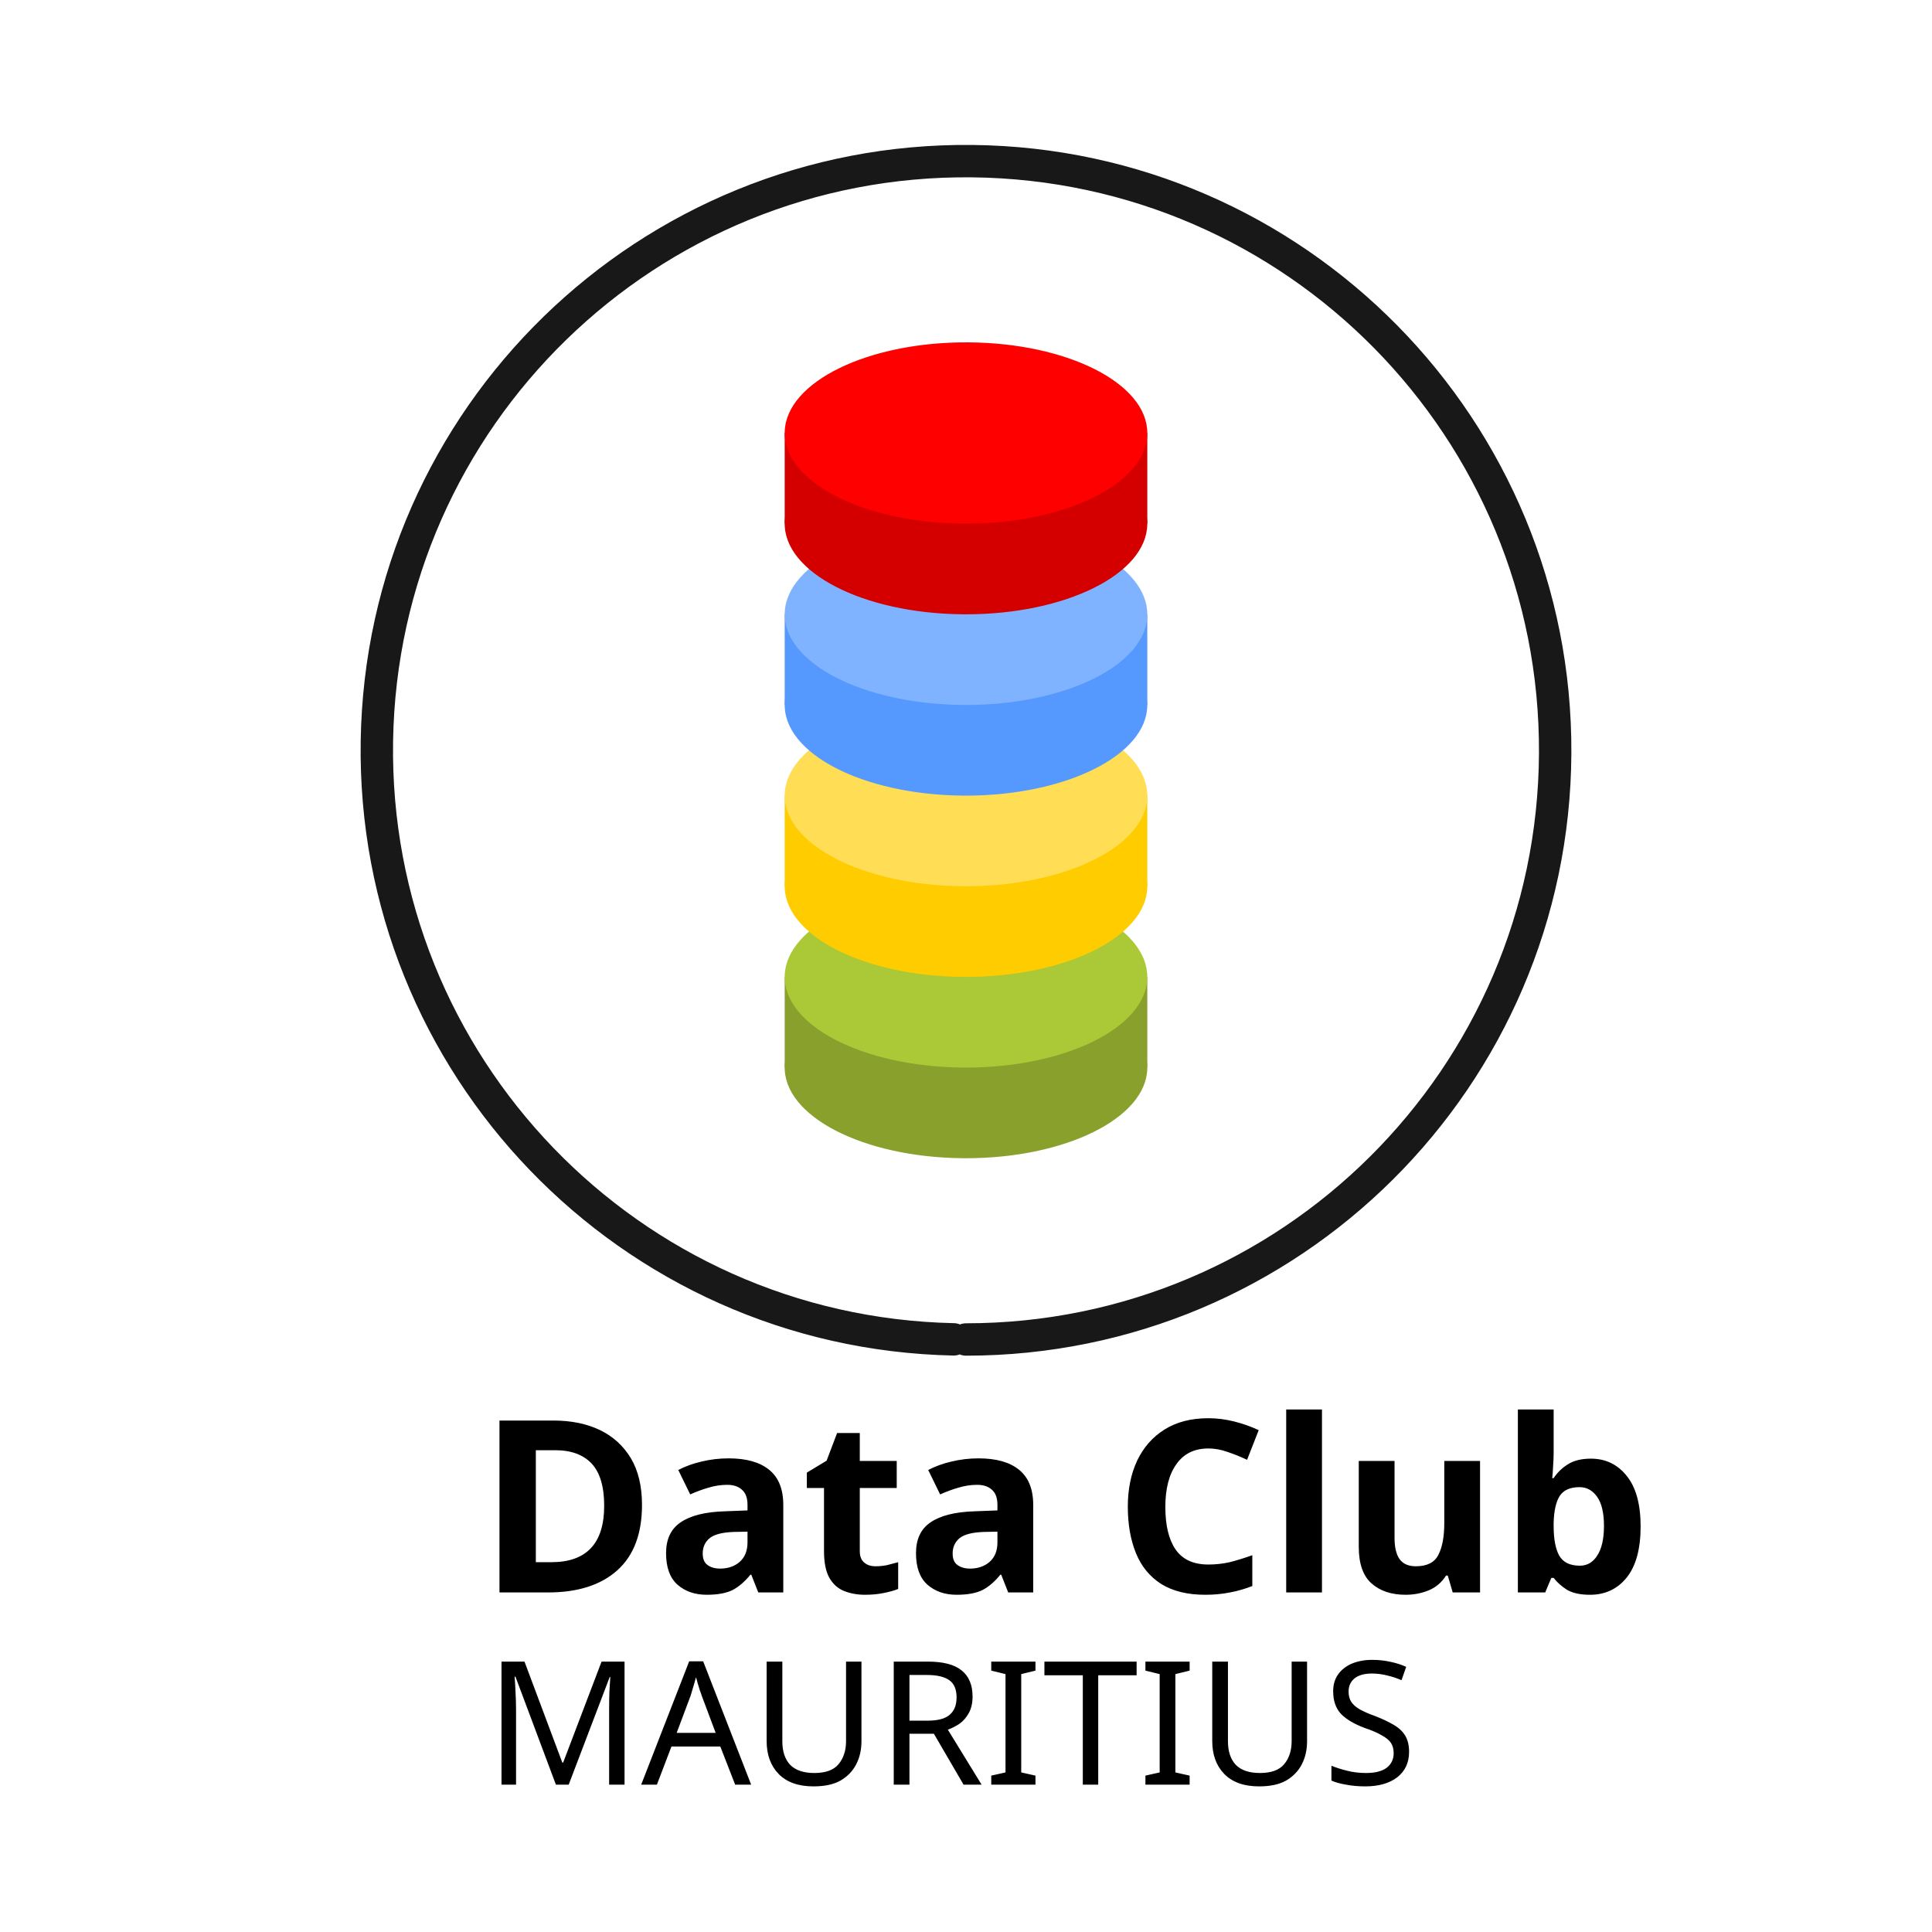
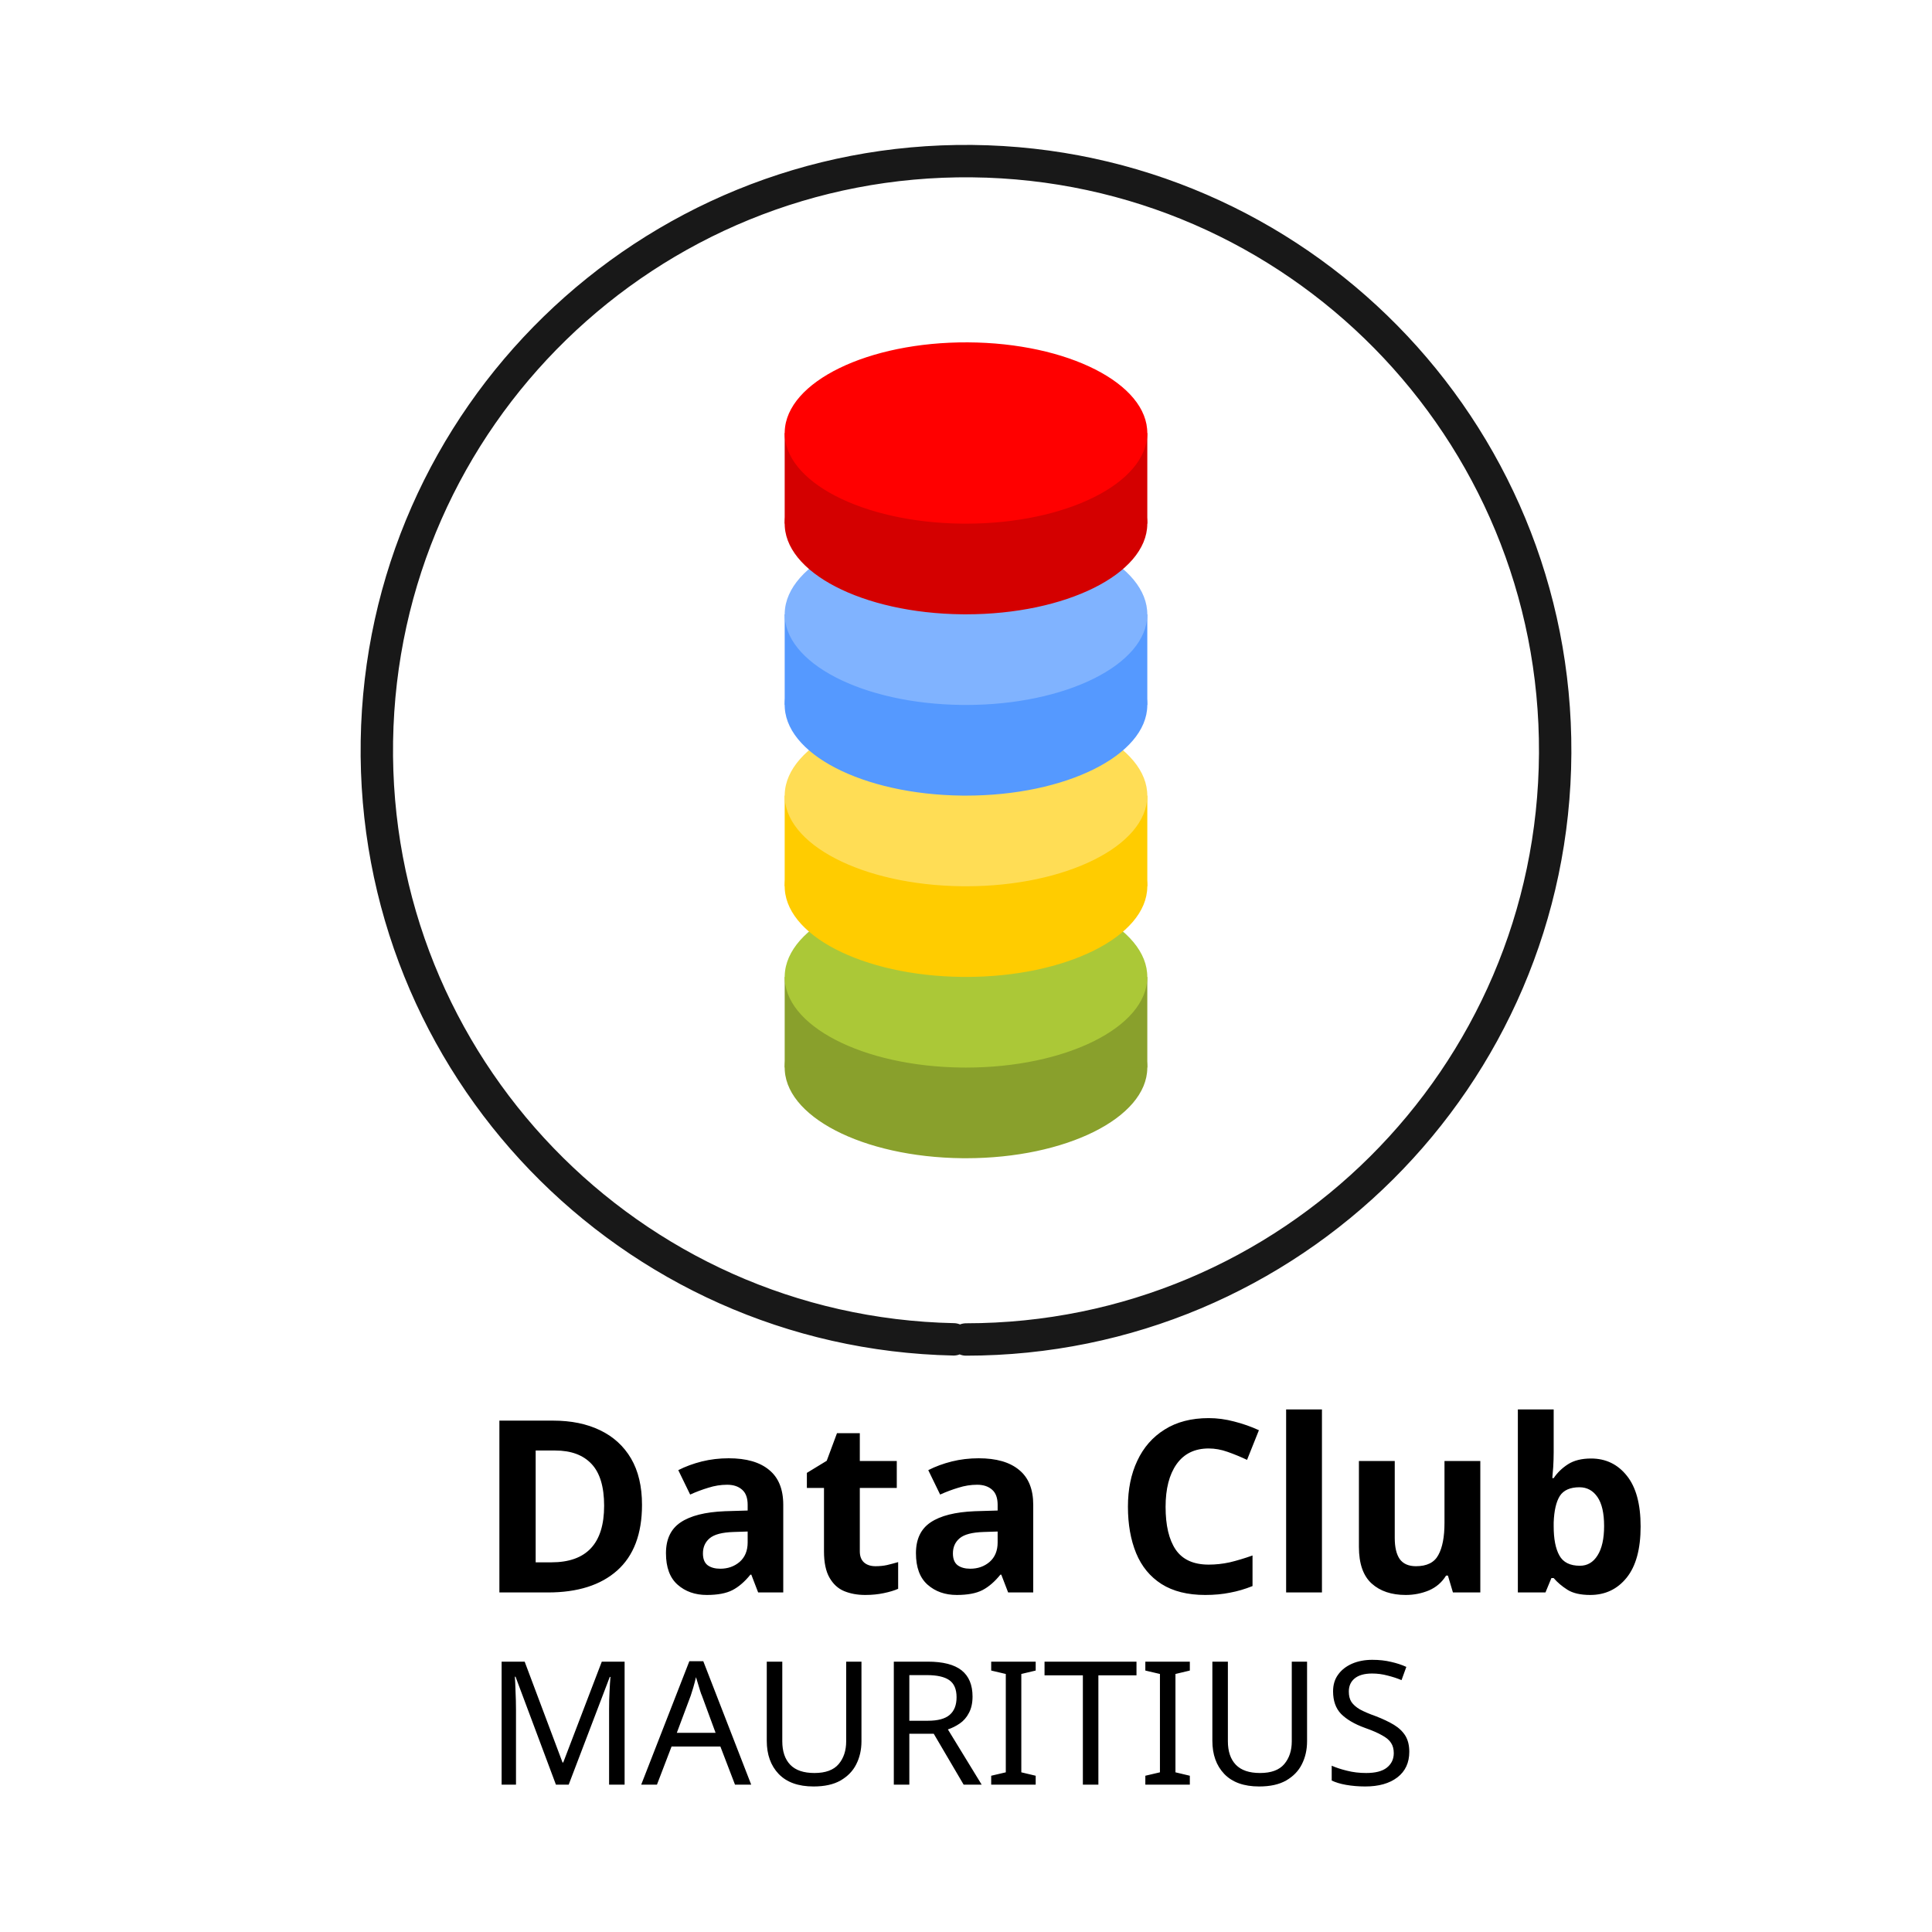
<svg xmlns="http://www.w3.org/2000/svg" width="500" height="500" viewBox="0 0 132.292 132.292" version="1.1" id="svg8">
  <defs id="defs2" />
  <g id="layer1" transform="translate(0,-164.7083)">
-     <g id="g68155" transform="matrix(1.274677,0,0,1.274677,-30.58344,-50.24738)">
-       <g transform="matrix(0.2078022,0,0,0.2078022,125.8395,178.5622)" id="g68055">
-         <g id="g68025" transform="translate(-128.5119,50.64881)">
-           <g transform="translate(0,140.6071)" id="g67999" style="fill:#89a02c">
-             <path style="opacity:1;fill:#89a02c;fill-opacity:1;stroke:none;stroke-width:2;stroke-linecap:round;stroke-linejoin:round;stroke-miterlimit:4;stroke-dasharray:none;stroke-dashoffset:0;stroke-opacity:0" id="path67995" d="m -112.861,60.382 a 46.869,23.435 0 0 1 -45.883,-23.797 46.869,23.435 0 0 1 47.353,-23.066 46.869,23.435 0 0 1 46.378,23.556 46.869,23.435 0 0 1 -46.868,23.312" />
-             <rect y="13.518" x="-158.75" height="23.435" width="93.738" id="rect67997" style="opacity:1;fill:#89a02c;fill-opacity:1;stroke:none;stroke-width:1.124;stroke-linecap:round;stroke-linejoin:round;stroke-miterlimit:4;stroke-dasharray:none;stroke-dashoffset:0;stroke-opacity:0" />
-           </g>
-           <path style="opacity:1;fill:#abc837;fill-opacity:1;stroke:none;stroke-width:2;stroke-linecap:round;stroke-linejoin:round;stroke-miterlimit:4;stroke-dasharray:none;stroke-dashoffset:0;stroke-opacity:0" id="path68001" d="m -112.861,177.554 a 46.869,23.435 0 0 1 -45.883,-23.797 46.869,23.435 0 0 1 47.353,-23.066 46.869,23.435 0 0 1 46.378,23.556 46.869,23.435 0 0 1 -46.868,23.312" />
+     <g id="g68055" transform="matrix(0.2648807,0,0,0.2648807,129.8213,177.3617)">
+       <g transform="translate(-128.5119,50.64881)" id="g68025">
+         <g style="fill:#89a02c" id="g67999" transform="translate(0,140.6071)">
+           <path d="m -112.861,60.382 a 46.869,23.435 0 0 1 -45.883,-23.797 46.869,23.435 0 0 1 47.353,-23.066 46.869,23.435 0 0 1 46.378,23.556 46.869,23.435 0 0 1 -46.868,23.312" id="path67995" style="opacity:1;fill:#89a02c;fill-opacity:1;stroke:none;stroke-width:2;stroke-linecap:round;stroke-linejoin:round;stroke-miterlimit:4;stroke-dasharray:none;stroke-dashoffset:0;stroke-opacity:0" />
+           <rect style="opacity:1;fill:#89a02c;fill-opacity:1;stroke:none;stroke-width:1.124;stroke-linecap:round;stroke-linejoin:round;stroke-miterlimit:4;stroke-dasharray:none;stroke-dashoffset:0;stroke-opacity:0" id="rect67997" width="93.738" height="23.435" x="-158.75" y="13.518" />
        </g>
-         <g id="g68019" transform="translate(-128.5119,50.64881)">
-           <g style="fill:#ffcc00" id="g67991" transform="translate(0,93.7381)">
-             <path d="m -112.861,60.382 a 46.869,23.435 0 0 1 -45.883,-23.797 46.869,23.435 0 0 1 47.353,-23.066 46.869,23.435 0 0 1 46.378,23.556 46.869,23.435 0 0 1 -46.868,23.312" id="path67987" style="opacity:1;fill:#ffcc00;fill-opacity:1;stroke:none;stroke-width:2;stroke-linecap:round;stroke-linejoin:round;stroke-miterlimit:4;stroke-dasharray:none;stroke-dashoffset:0;stroke-opacity:0" />
-             <rect style="opacity:1;fill:#ffcc00;fill-opacity:1;stroke:none;stroke-width:1.124;stroke-linecap:round;stroke-linejoin:round;stroke-miterlimit:4;stroke-dasharray:none;stroke-dashoffset:0;stroke-opacity:0" id="rect67989" width="93.738" height="23.435" x="-158.75" y="13.518" />
-           </g>
-           <path d="m -112.861,130.685 a 46.869,23.435 0 0 1 -45.883,-23.797 46.869,23.435 0 0 1 47.353,-23.066 46.869,23.435 0 0 1 46.378,23.556 46.869,23.435 0 0 1 -46.868,23.312" id="path67993" style="opacity:1;fill:#ffdd55;fill-opacity:1;stroke:none;stroke-width:2;stroke-linecap:round;stroke-linejoin:round;stroke-miterlimit:4;stroke-dasharray:none;stroke-dashoffset:0;stroke-opacity:0" />
+         <path d="m -112.861,177.554 a 46.869,23.435 0 0 1 -45.883,-23.797 46.869,23.435 0 0 1 47.353,-23.066 46.869,23.435 0 0 1 46.378,23.556 46.869,23.435 0 0 1 -46.868,23.312" id="path68001" style="opacity:1;fill:#abc837;fill-opacity:1;stroke:none;stroke-width:2;stroke-linecap:round;stroke-linejoin:round;stroke-miterlimit:4;stroke-dasharray:none;stroke-dashoffset:0;stroke-opacity:0" />
+       </g>
+       <g transform="translate(-128.5119,50.64881)" id="g68019">
+         <g transform="translate(0,93.7381)" id="g67991" style="fill:#ffcc00">
+           <path style="opacity:1;fill:#ffcc00;fill-opacity:1;stroke:none;stroke-width:2;stroke-linecap:round;stroke-linejoin:round;stroke-miterlimit:4;stroke-dasharray:none;stroke-dashoffset:0;stroke-opacity:0" id="path67987" d="m -112.861,60.382 a 46.869,23.435 0 0 1 -45.883,-23.797 46.869,23.435 0 0 1 47.353,-23.066 46.869,23.435 0 0 1 46.378,23.556 46.869,23.435 0 0 1 -46.868,23.312" />
+           <rect y="13.518" x="-158.75" height="23.435" width="93.738" id="rect67989" style="opacity:1;fill:#ffcc00;fill-opacity:1;stroke:none;stroke-width:1.124;stroke-linecap:round;stroke-linejoin:round;stroke-miterlimit:4;stroke-dasharray:none;stroke-dashoffset:0;stroke-opacity:0" />
        </g>
-         <g id="g68013" transform="translate(-128.5119,50.64881)">
-           <g transform="translate(0,46.86905)" id="g67983" style="fill:#5599ff">
-             <path style="opacity:1;fill:#5599ff;fill-opacity:1;stroke:none;stroke-width:2;stroke-linecap:round;stroke-linejoin:round;stroke-miterlimit:4;stroke-dasharray:none;stroke-dashoffset:0;stroke-opacity:0" id="path67979" d="m -112.861,60.382 a 46.869,23.435 0 0 1 -45.883,-23.797 46.869,23.435 0 0 1 47.353,-23.066 46.869,23.435 0 0 1 46.378,23.556 46.869,23.435 0 0 1 -46.868,23.312" />
-             <rect y="13.518" x="-158.75" height="23.435" width="93.738" id="rect67981" style="opacity:1;fill:#5599ff;fill-opacity:1;stroke:none;stroke-width:1.124;stroke-linecap:round;stroke-linejoin:round;stroke-miterlimit:4;stroke-dasharray:none;stroke-dashoffset:0;stroke-opacity:0" />
-           </g>
-           <path style="opacity:1;fill:#80b3ff;fill-opacity:1;stroke:none;stroke-width:2;stroke-linecap:round;stroke-linejoin:round;stroke-miterlimit:4;stroke-dasharray:none;stroke-dashoffset:0;stroke-opacity:0" id="path67985" d="m -112.861,83.816 a 46.869,23.435 0 0 1 -45.883,-23.797 46.869,23.435 0 0 1 47.353,-23.066 46.869,23.435 0 0 1 46.378,23.556 46.869,23.435 0 0 1 -46.868,23.312" />
+         <path style="opacity:1;fill:#ffdd55;fill-opacity:1;stroke:none;stroke-width:2;stroke-linecap:round;stroke-linejoin:round;stroke-miterlimit:4;stroke-dasharray:none;stroke-dashoffset:0;stroke-opacity:0" id="path67993" d="m -112.861,130.685 a 46.869,23.435 0 0 1 -45.883,-23.797 46.869,23.435 0 0 1 47.353,-23.066 46.869,23.435 0 0 1 46.378,23.556 46.869,23.435 0 0 1 -46.868,23.312" />
+       </g>
+       <g transform="translate(-128.5119,50.64881)" id="g68013">
+         <g style="fill:#5599ff" id="g67983" transform="translate(0,46.86905)">
+           <path d="m -112.861,60.382 a 46.869,23.435 0 0 1 -45.883,-23.797 46.869,23.435 0 0 1 47.353,-23.066 46.869,23.435 0 0 1 46.378,23.556 46.869,23.435 0 0 1 -46.868,23.312" id="path67979" style="opacity:1;fill:#5599ff;fill-opacity:1;stroke:none;stroke-width:2;stroke-linecap:round;stroke-linejoin:round;stroke-miterlimit:4;stroke-dasharray:none;stroke-dashoffset:0;stroke-opacity:0" />
+           <rect style="opacity:1;fill:#5599ff;fill-opacity:1;stroke:none;stroke-width:1.124;stroke-linecap:round;stroke-linejoin:round;stroke-miterlimit:4;stroke-dasharray:none;stroke-dashoffset:0;stroke-opacity:0" id="rect67981" width="93.738" height="23.435" x="-158.75" y="13.518" />
        </g>
-         <g id="g68007" transform="translate(-128.5119,50.64881)">
-           <g style="fill:#d40000" id="g67977">
-             <path d="m -112.861,60.382 a 46.869,23.435 0 0 1 -45.883,-23.797 46.869,23.435 0 0 1 47.353,-23.066 46.869,23.435 0 0 1 46.378,23.556 46.869,23.435 0 0 1 -46.868,23.312" id="path67973" style="opacity:1;fill:#d40000;fill-opacity:1;stroke:none;stroke-width:2;stroke-linecap:round;stroke-linejoin:round;stroke-miterlimit:4;stroke-dasharray:none;stroke-dashoffset:0;stroke-opacity:0" />
-             <rect style="opacity:1;fill:#d40000;fill-opacity:1;stroke:none;stroke-width:1.124;stroke-linecap:round;stroke-linejoin:round;stroke-miterlimit:4;stroke-dasharray:none;stroke-dashoffset:0;stroke-opacity:0" id="rect67971" width="93.738" height="23.435" x="-158.75" y="13.518" />
-           </g>
-           <path d="m -112.861,36.947 a 46.869,23.435 0 0 1 -45.883,-23.797 46.869,23.435 0 0 1 47.353,-23.066 46.869,23.435 0 0 1 46.378,23.556 46.869,23.435 0 0 1 -46.868,23.312" id="path67969" style="opacity:1;fill:#ff0000;fill-opacity:1;stroke:none;stroke-width:2;stroke-linecap:round;stroke-linejoin:round;stroke-miterlimit:4;stroke-dasharray:none;stroke-dashoffset:0;stroke-opacity:0" />
+         <path d="m -112.861,83.816 a 46.869,23.435 0 0 1 -45.883,-23.797 46.869,23.435 0 0 1 47.353,-23.066 46.869,23.435 0 0 1 46.378,23.556 46.869,23.435 0 0 1 -46.868,23.312" id="path67985" style="opacity:1;fill:#80b3ff;fill-opacity:1;stroke:none;stroke-width:2;stroke-linecap:round;stroke-linejoin:round;stroke-miterlimit:4;stroke-dasharray:none;stroke-dashoffset:0;stroke-opacity:0" />
+       </g>
+       <g transform="translate(-128.5119,50.64881)" id="g68007">
+         <g id="g67977" style="fill:#d40000">
+           <path style="opacity:1;fill:#d40000;fill-opacity:1;stroke:none;stroke-width:2;stroke-linecap:round;stroke-linejoin:round;stroke-miterlimit:4;stroke-dasharray:none;stroke-dashoffset:0;stroke-opacity:0" id="path67973" d="m -112.861,60.382 a 46.869,23.435 0 0 1 -45.883,-23.797 46.869,23.435 0 0 1 47.353,-23.066 46.869,23.435 0 0 1 46.378,23.556 46.869,23.435 0 0 1 -46.868,23.312" />
+           <rect y="13.518" x="-158.75" height="23.435" width="93.738" id="rect67971" style="opacity:1;fill:#d40000;fill-opacity:1;stroke:none;stroke-width:1.124;stroke-linecap:round;stroke-linejoin:round;stroke-miterlimit:4;stroke-dasharray:none;stroke-dashoffset:0;stroke-opacity:0" />
        </g>
+         <path style="opacity:1;fill:#ff0000;fill-opacity:1;stroke:none;stroke-width:2;stroke-linecap:round;stroke-linejoin:round;stroke-miterlimit:4;stroke-dasharray:none;stroke-dashoffset:0;stroke-opacity:0" id="path67969" d="m -112.861,36.947 a 46.869,23.435 0 0 1 -45.883,-23.797 46.869,23.435 0 0 1 47.353,-23.066 46.869,23.435 0 0 1 46.378,23.556 46.869,23.435 0 0 1 -46.868,23.312" />
      </g>
-       <text id="text68029" y="254.181" x="49.654" style="font-style:normal;font-variant:normal;font-weight:bold;font-stretch:normal;font-size:12.937px;line-height:1.25;font-family:Calibri;-inkscape-font-specification:'Calibri, Bold';font-variant-ligatures:normal;font-variant-caps:normal;font-variant-numeric:normal;font-feature-settings:normal;text-align:start;letter-spacing:0px;word-spacing:0px;writing-mode:lr-tb;text-anchor:start;fill:#000000;fill-opacity:1;stroke:none;stroke-width:0.135" xml:space="preserve">
-         <tspan style="font-style:normal;font-variant:normal;font-weight:bold;font-stretch:normal;font-size:12.937px;font-family:Calibri;-inkscape-font-specification:'Calibri, Bold';font-variant-ligatures:normal;font-variant-caps:normal;font-variant-numeric:normal;font-feature-settings:normal;text-align:start;writing-mode:lr-tb;text-anchor:start;stroke-width:0.135" y="254.181" x="49.654" id="tspan68027">Data Club</tspan>
-       </text>
-       <text id="text68033" y="264.504" x="50.043" style="font-style:normal;font-weight:normal;font-size:9.253px;line-height:1.25;font-family:sans-serif;letter-spacing:0px;word-spacing:0px;fill:#000000;fill-opacity:1;stroke:none;stroke-width:0.231" xml:space="preserve">
-         <tspan style="stroke-width:0.231" y="264.504" x="50.043" id="tspan68031">MAURITIUS</tspan>
-       </text>
-       <path d="M 75.223,240.584 A 31.65,31.65 0 0 1 44.239,208.444 31.65,31.65 0 0 1 76.216,177.292 31.65,31.65 0 0 1 107.535,209.106 31.65,31.65 0 0 1 75.885,240.591" id="path68063" style="opacity:1;fill:none;fill-opacity:1;stroke:#040404;stroke-width:1.74;stroke-linecap:round;stroke-linejoin:round;stroke-miterlimit:4;stroke-dasharray:none;stroke-dashoffset:0;stroke-opacity:0.915" />
    </g>
+     <text xml:space="preserve" style="font-style:normal;font-variant:normal;font-weight:bold;font-stretch:normal;font-size:16.491px;line-height:1.25;font-family:Calibri;-inkscape-font-specification:'Calibri, Bold';font-variant-ligatures:normal;font-variant-caps:normal;font-variant-numeric:normal;font-feature-settings:normal;text-align:start;letter-spacing:0px;word-spacing:0px;writing-mode:lr-tb;text-anchor:start;fill:#000000;fill-opacity:1;stroke:none;stroke-width:0.172" x="32.709" y="273.751" id="text68029">
+       <tspan id="tspan68027" x="32.709" y="273.751" style="font-style:normal;font-variant:normal;font-weight:bold;font-stretch:normal;font-size:16.491px;font-family:Calibri;-inkscape-font-specification:'Calibri, Bold';font-variant-ligatures:normal;font-variant-caps:normal;font-variant-numeric:normal;font-feature-settings:normal;text-align:start;writing-mode:lr-tb;text-anchor:start;stroke-width:0.172">Data Club</tspan>
+     </text>
+     <text xml:space="preserve" style="font-style:normal;font-weight:normal;font-size:11.795px;line-height:1.25;font-family:sans-serif;letter-spacing:0px;word-spacing:0px;fill:#000000;fill-opacity:1;stroke:none;stroke-width:0.295" x="33.206" y="286.91" id="text68033">
+       <tspan id="tspan68031" x="33.206" y="286.91" style="stroke-width:0.295">MAURITIUS</tspan>
+     </text>
+     <path style="opacity:1;fill:none;fill-opacity:1;stroke:#040404;stroke-width:2.218;stroke-linecap:round;stroke-linejoin:round;stroke-miterlimit:4;stroke-dasharray:none;stroke-dashoffset:0;stroke-opacity:0.915" id="path68063" d="M 65.302,256.419 A 40.344,40.344 0 0 1 25.807,215.451 40.344,40.344 0 0 1 66.568,175.742 40.344,40.344 0 0 1 106.489,216.295 40.344,40.344 0 0 1 66.146,256.428" />
  </g>
</svg>
